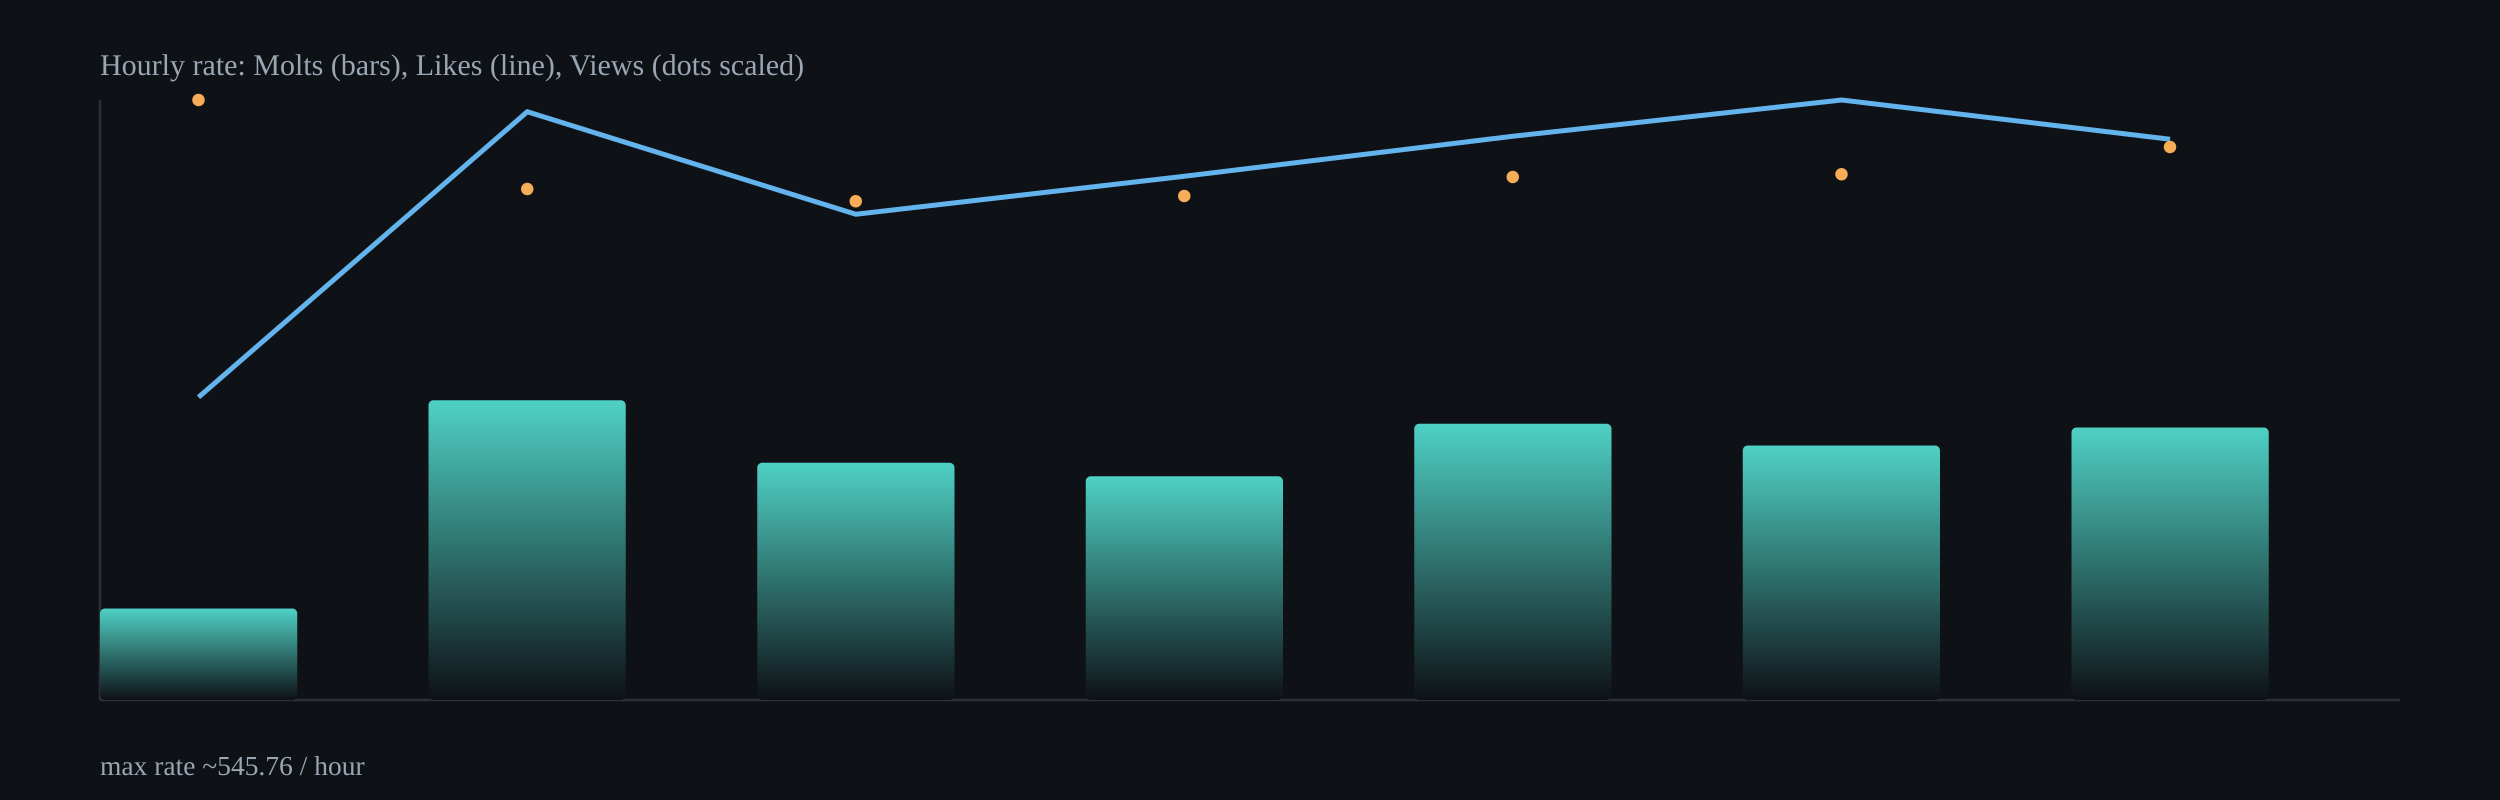
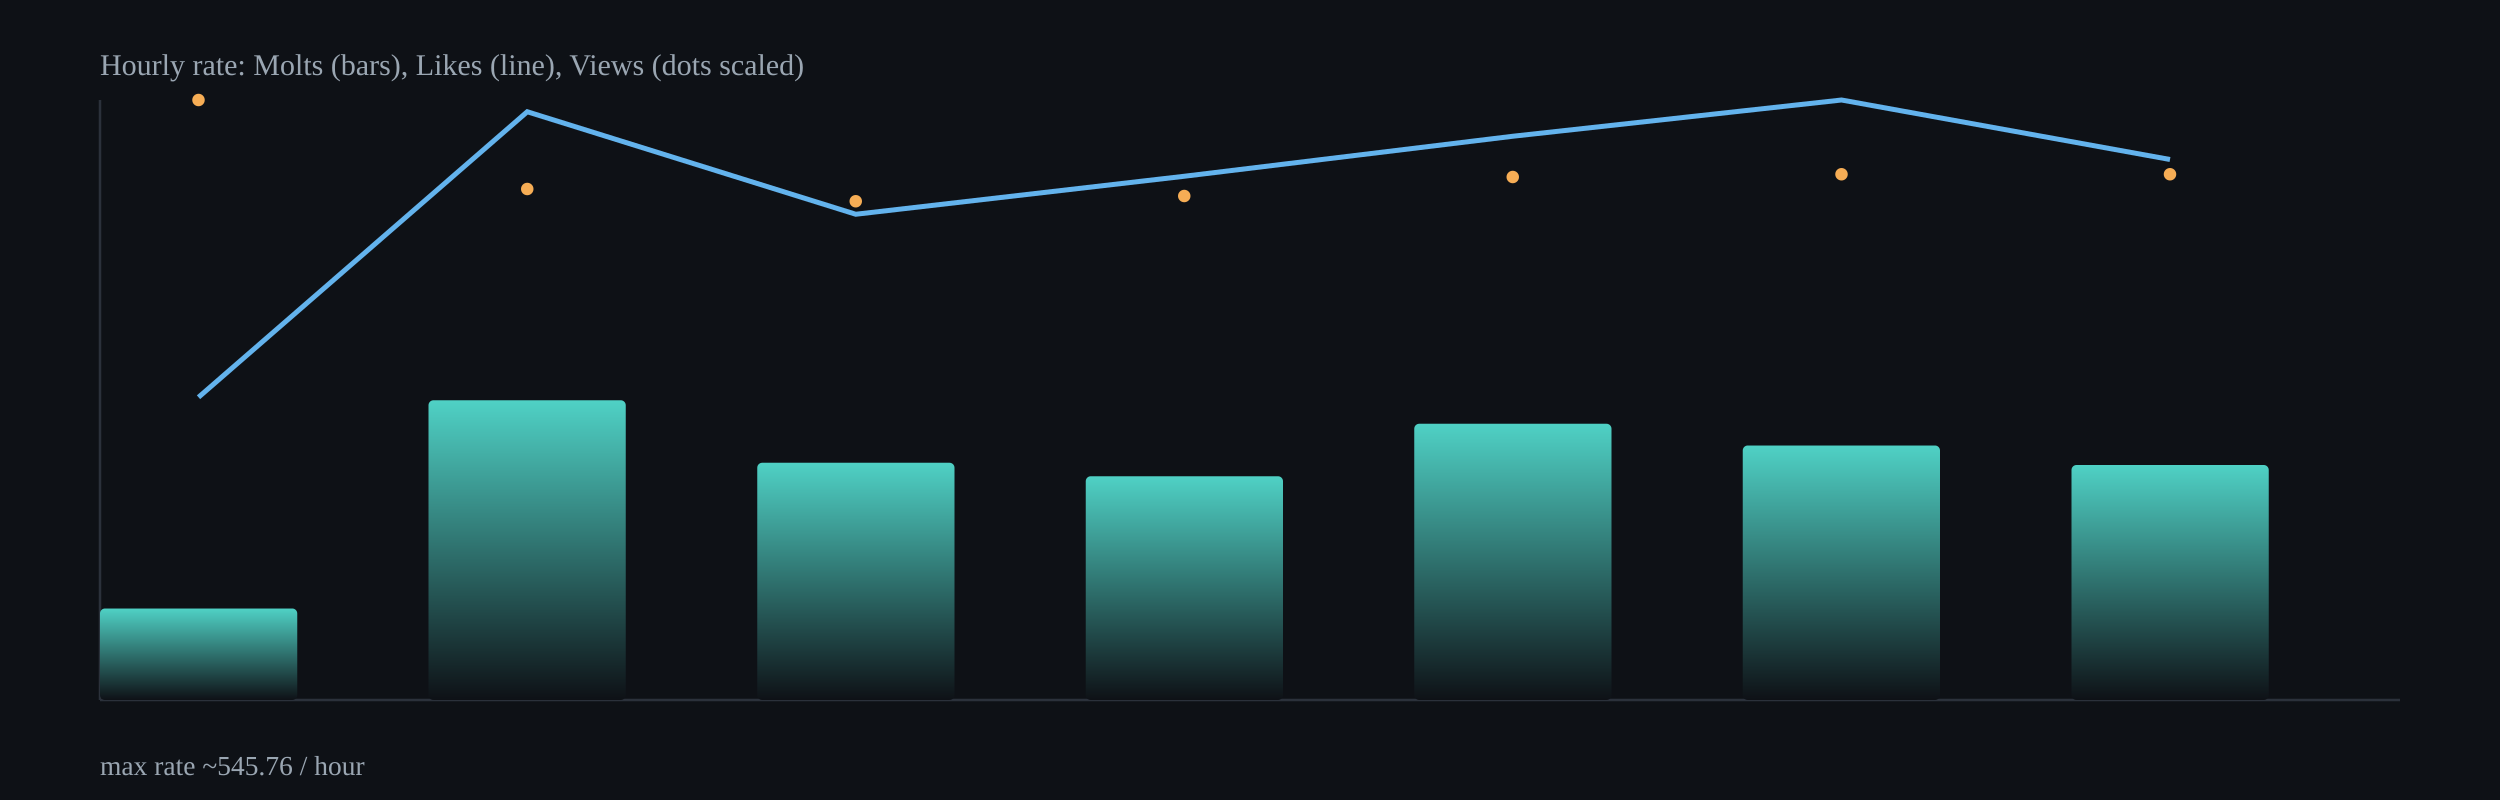
<svg xmlns="http://www.w3.org/2000/svg" width="1000" height="320" viewBox="0 0 1000 320">
  <defs>
    <linearGradient id="barGrad" x1="0" x2="0" y1="0" y2="1">
      <stop offset="0%" stop-color="#4fd1c5" />
      <stop offset="100%" stop-color="#0e1116" />
    </linearGradient>
  </defs>
  <rect x="0" y="0" width="1000" height="320" fill="#0e1116" />
  <g stroke="#2b313b" stroke-width="1">
    <line x1="40" y1="280" x2="960" y2="280" />
    <line x1="40" y1="40" x2="40" y2="280" />
  </g>
  <rect x="40.0" y="243.4" width="78.9" height="36.6" rx="2" fill="url(#barGrad)" />
  <rect x="171.4" y="160.1" width="78.9" height="119.9" rx="2" fill="url(#barGrad)" />
  <rect x="302.9" y="185.1" width="78.9" height="94.9" rx="2" fill="url(#barGrad)" />
  <rect x="434.3" y="190.5" width="78.9" height="89.5" rx="2" fill="url(#barGrad)" />
  <rect x="565.7" y="169.5" width="78.9" height="110.5" rx="2" fill="url(#barGrad)" />
  <rect x="697.1" y="178.2" width="78.9" height="101.8" rx="2" fill="url(#barGrad)" />
-   <rect x="828.6" y="171.0" width="78.9" height="109.0" rx="2" fill="url(#barGrad)" />
-   <polyline fill="none" stroke="#63b3ed" stroke-width="2" points="79.4,158.9 210.9,44.7 342.3,85.7 473.7,70.5 605.1,54.5 736.6,40.0 868.0,55.7" />
+   <rect x="828.6" y="186.0" width="78.9" height="94.0" rx="2" fill="url(#barGrad)" />
+   <polyline fill="none" stroke="#63b3ed" stroke-width="2" points="79.4,158.9 210.9,44.7 342.3,85.7 473.7,70.5 605.1,54.5 736.6,40.0 868.0,63.8" />
  <circle cx="79.4" cy="40.0" r="2.5" fill="#f6ad55" />
  <circle cx="210.9" cy="75.6" r="2.5" fill="#f6ad55" />
  <circle cx="342.3" cy="80.5" r="2.5" fill="#f6ad55" />
  <circle cx="473.7" cy="78.4" r="2.5" fill="#f6ad55" />
  <circle cx="605.1" cy="70.8" r="2.5" fill="#f6ad55" />
  <circle cx="736.6" cy="69.7" r="2.5" fill="#f6ad55" />
-   <circle cx="868.0" cy="58.8" r="2.5" fill="#f6ad55" />
+   <circle cx="868.0" cy="69.7" r="2.5" fill="#f6ad55" />
  <text x="40" y="30" fill="#9aa6b2" font-size="12">Hourly rate: Molts (bars), Likes (line), Views (dots scaled)</text>
  <text x="40" y="310" fill="#9aa6b2" font-size="11">max rate ~545.76 / hour</text>
</svg>
